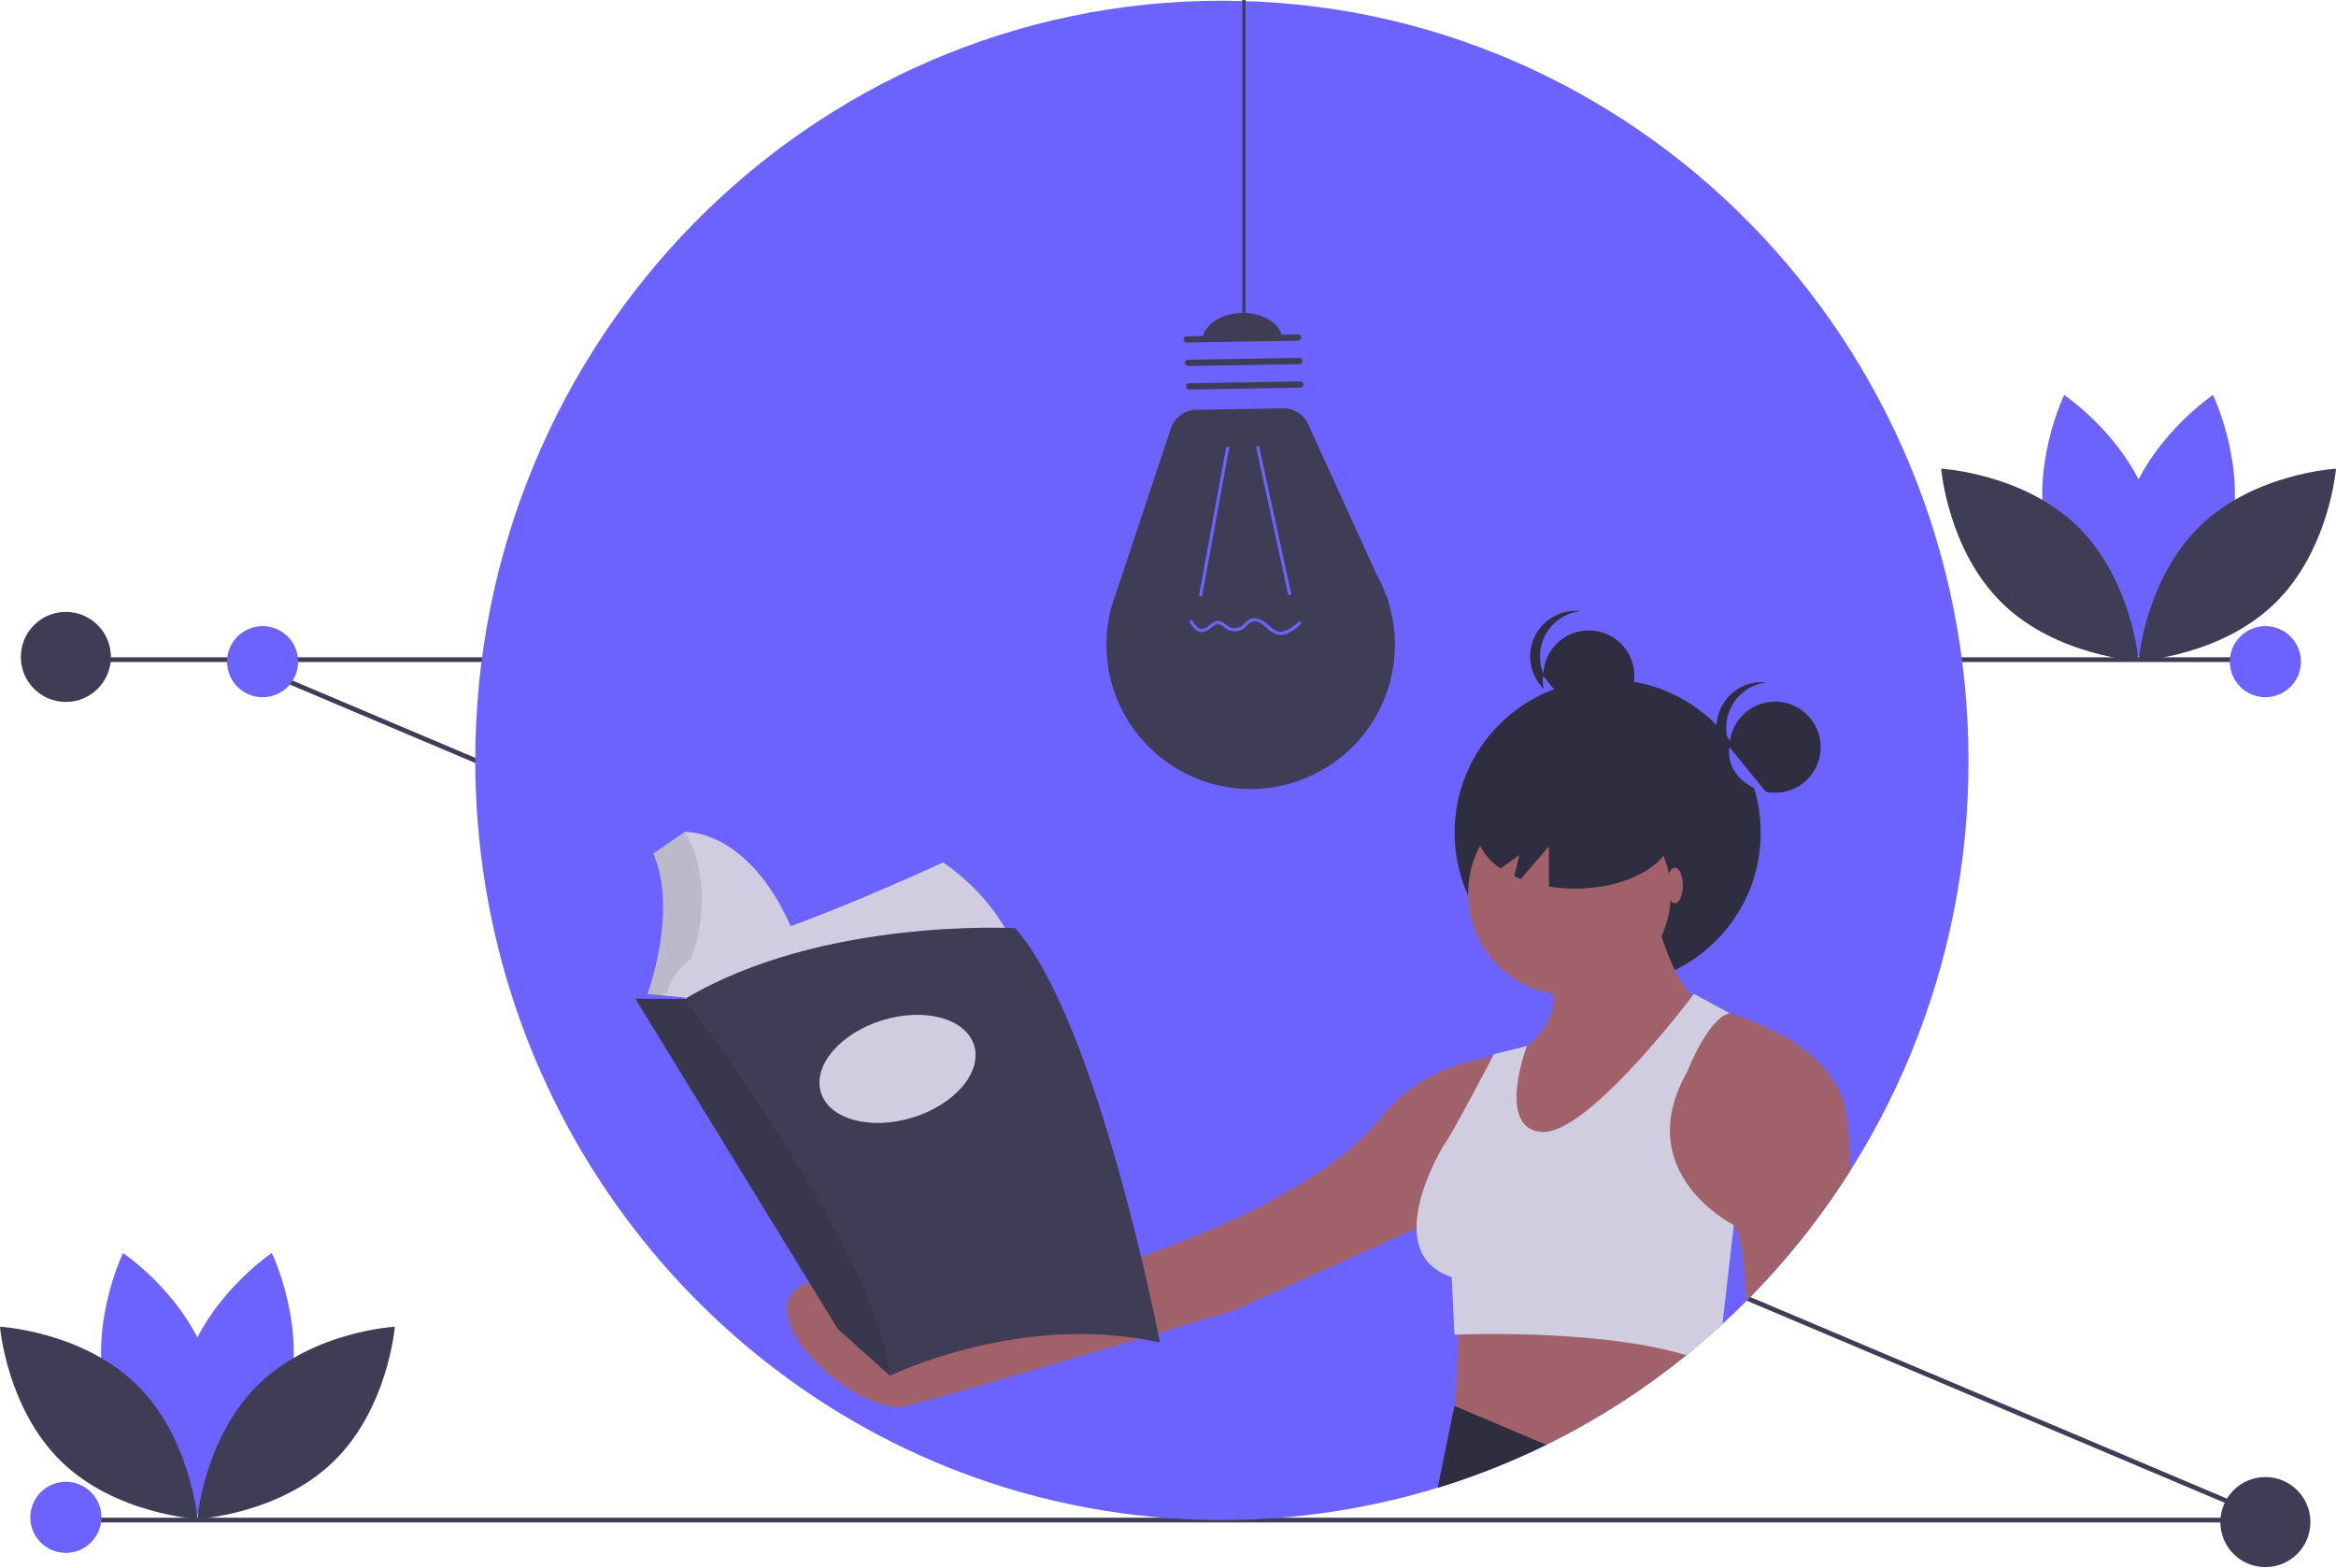
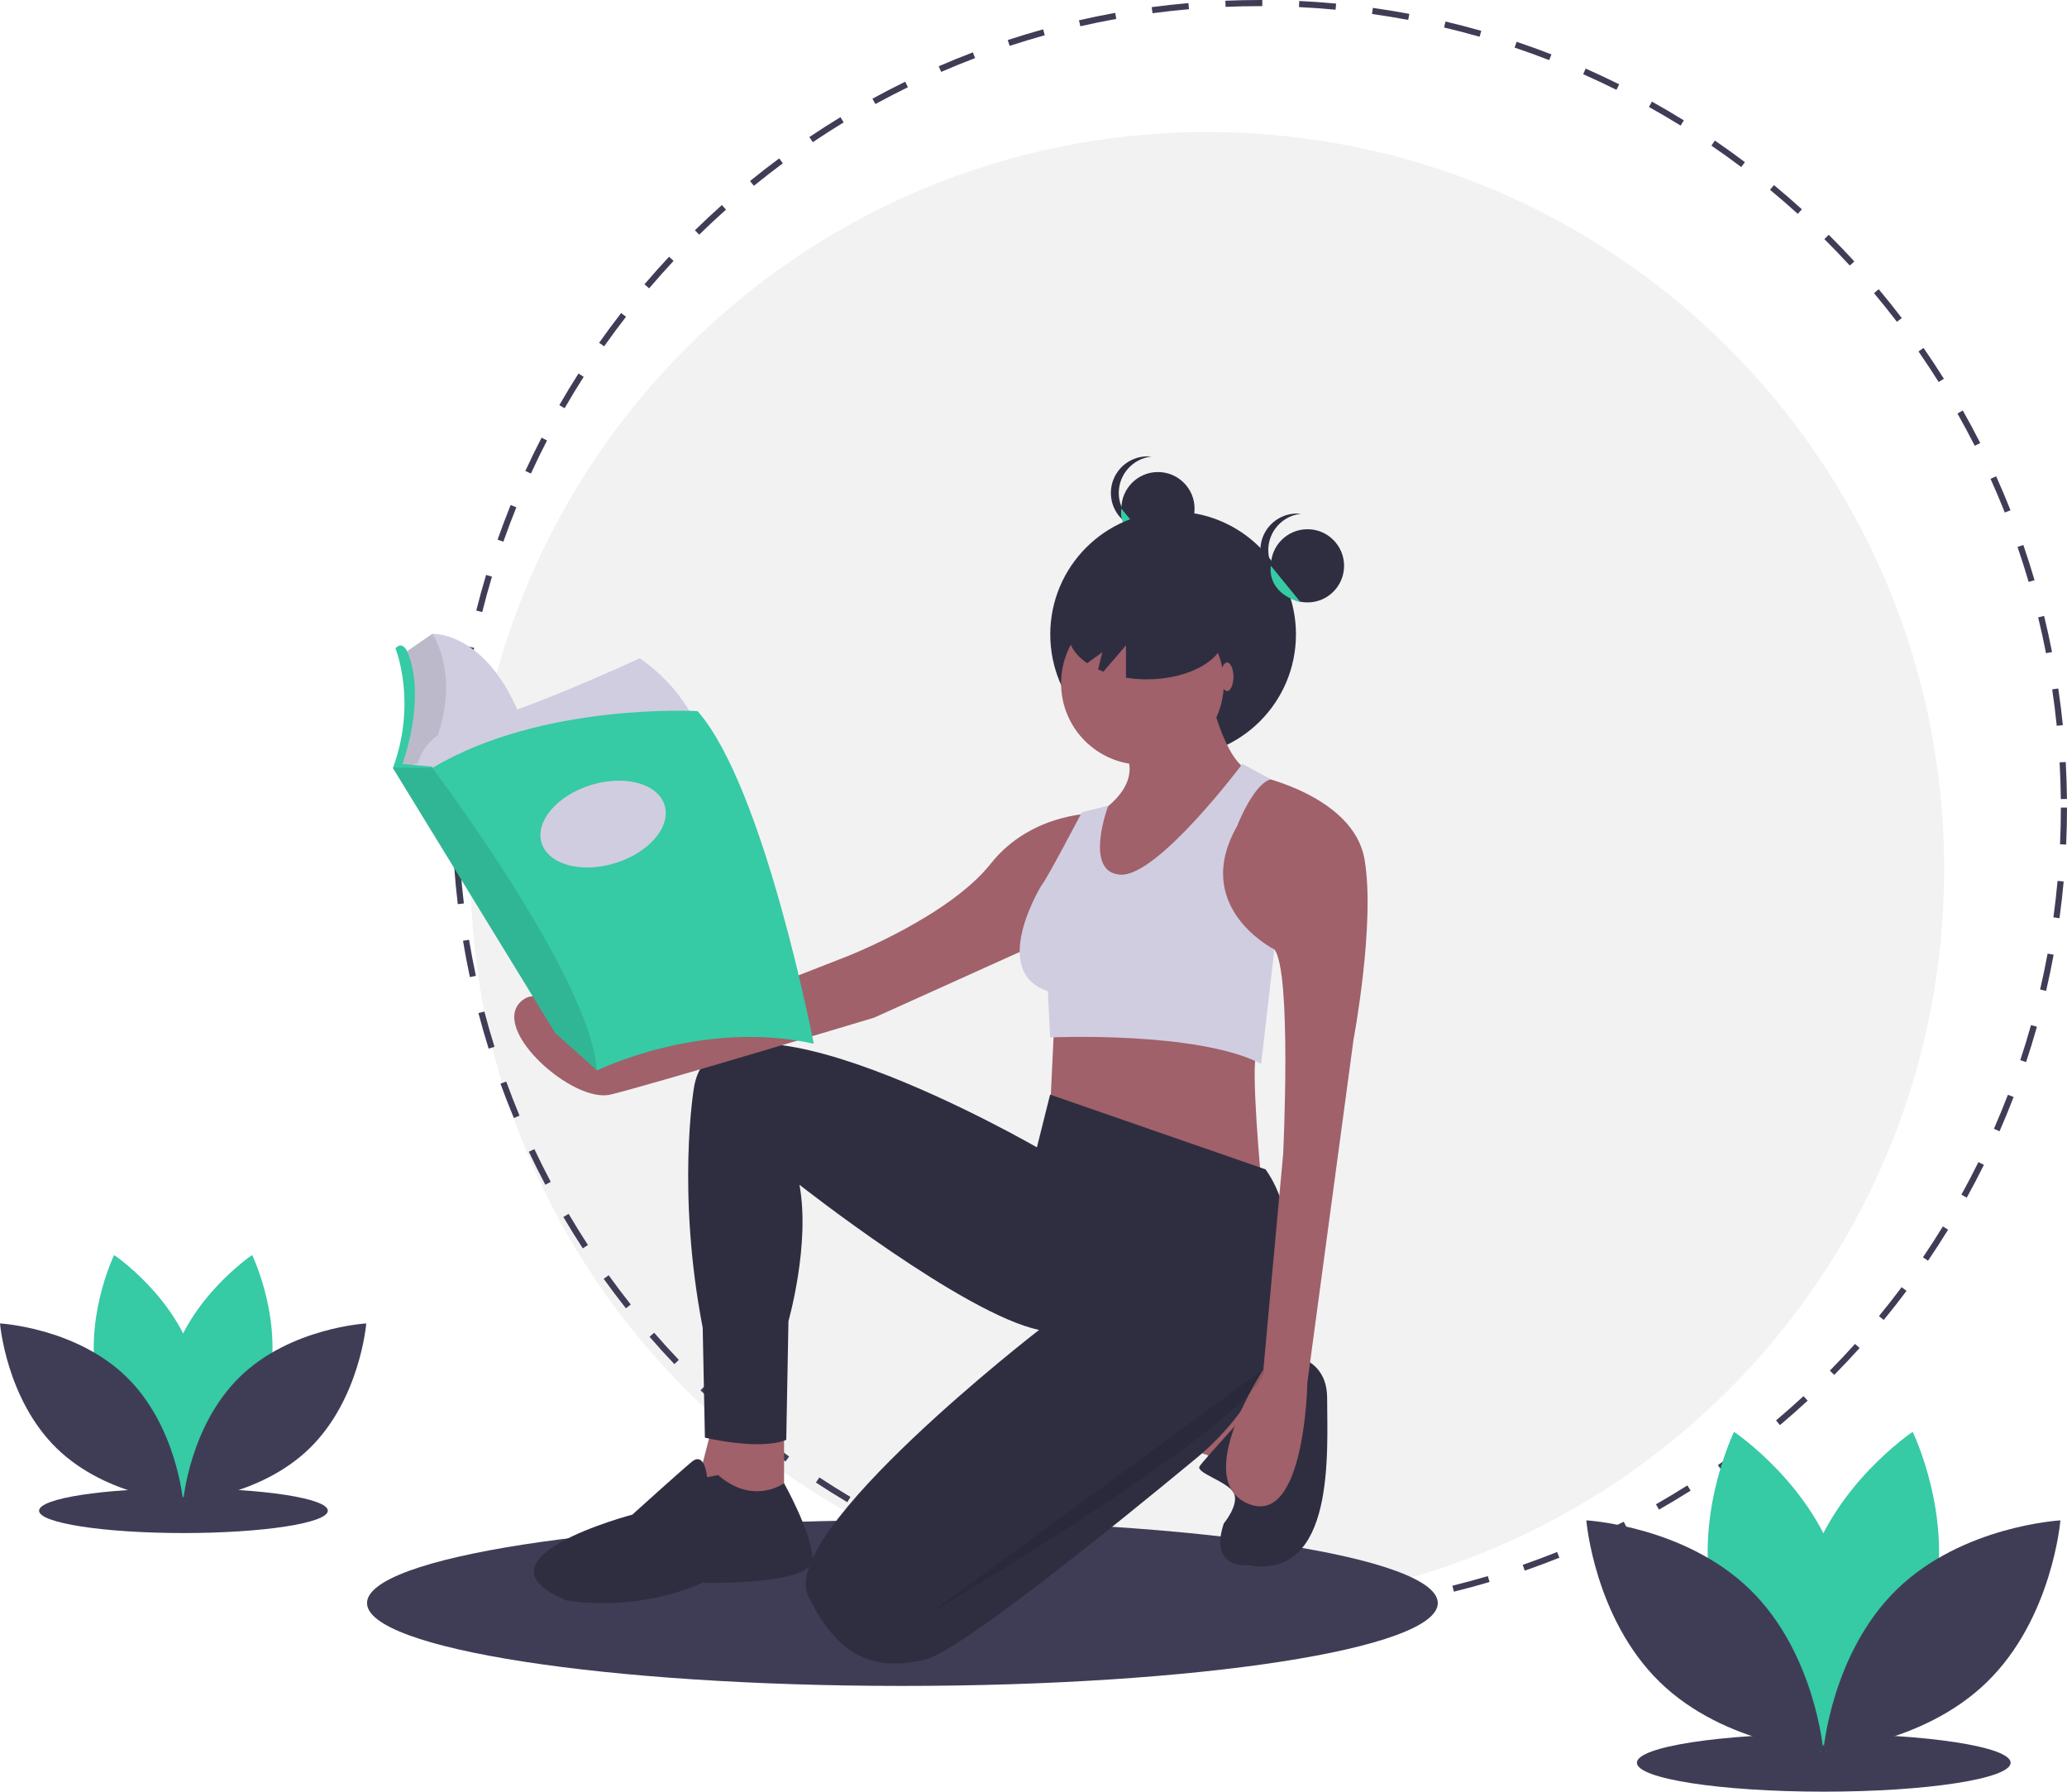
- <svg xmlns="http://www.w3.org/2000/svg" id="a0f4c522-d0e8-404b-95f8-59a6be9d5f61" data-name="Layer 1" width="985.587" height="661.152" viewBox="0 0 985.587 661.152">
-   <rect x="27.525" y="640.305" width="929" height="2" fill="#3f3d56" />
-   <rect x="634.231" y="123.652" width="2" height="929" transform="translate(-261.0931 815.3039) rotate(-67.07803)" fill="#3f3d56" />
-   <rect x="27.525" y="277.305" width="929" height="2" fill="#3f3d56" />
-   <path d="M937.731,449.652a322.068,322.068,0,0,1-93.73,228.11q-4.935,4.965-10.09,9.7-6.21,5.73-12.74,11.11c-.83.69-1.66,1.37-2.5,2.04a313.731,313.731,0,0,1-55.56,36.03c-1.17.59-2.34,1.18-3.52,1.76-1.87.92-3.76,1.82-5.65,2.7a311.18,311.18,0,0,1-223.25,15.15c-129.07-40.06-222.96-162.17-222.96-306.6,0-177.01,141.03-320.5,315-320.5S937.731,272.642,937.731,449.652Z" transform="translate(-107.2066 -128.8475)" fill="#6c63ff" />
-   <path d="M692.866,382.419l.25-.01-.987-2.166a60.492,60.492,0,0,0-4.049-8.891L659.145,307.822a11.443,11.443,0,0,0-10.604-6.698l-36.644.61a11.443,11.443,0,0,0-10.666,7.826l-23.036,69.188a60.396,60.396,0,0,0-1.971,5.918l-.782,2.349.184-.007a60.852,60.852,0,1,0,117.24-4.589Z" transform="translate(-107.2066 -128.8475)" fill="#3f3d56" />
-   <rect x="587.42" y="348.245" width="64.08" height="1.323" transform="translate(57.5742 766.6238) rotate(-79.63351)" fill="#6c63ff" />
-   <rect x="643.929" y="316.448" width="1.323" height="64.08" transform="translate(-166.5223 16.03118) rotate(-12.26435)" fill="#6c63ff" />
-   <path d="M607.904,270.709l46.955-.782a1.323,1.323,0,0,1,.044,2.645l-46.955.782a1.323,1.323,0,1,1-.044-2.645Z" transform="translate(-107.2066 -128.8475)" fill="#3f3d56" />
-   <path d="M608.4,280.624l46.955-.782a1.323,1.323,0,1,1,.044,2.645l-46.955.782a1.323,1.323,0,0,1-.044-2.645Z" transform="translate(-107.2066 -128.8475)" fill="#3f3d56" />
-   <path d="M608.896,290.538l46.955-.782a1.323,1.323,0,0,1,.044,2.645l-46.955.782a1.323,1.323,0,0,1-.044-2.645Z" transform="translate(-107.2066 -128.8475)" fill="#3f3d56" />
-   <path d="M631.224,260.884c-9.314.155-16.778,5.472-16.671,11.875l33.728-.562C648.175,265.793,640.538,260.728,631.224,260.884Z" transform="translate(-107.2066 -128.8475)" fill="#3f3d56" />
-   <path d="M636.414,389.614a8.149,8.149,0,0,1,4.946,2.113c.348.289.691.592,1.035.896a10.33,10.33,0,0,0,3.897,2.55c3.232.882,6.422-1.674,9.115-4.29l.922.948c-2.961,2.877-6.509,5.675-10.386,4.618a11.464,11.464,0,0,1-4.425-2.835c-.333-.295-.666-.589-1.004-.869-1.105-.917-3.24-2.343-5.138-1.603a6.442,6.442,0,0,0-2.06,1.589,12.313,12.313,0,0,1-1.429,1.287,6.478,6.478,0,0,1-7.179.214,12.796,12.796,0,0,1-1.124-.842,4.688,4.688,0,0,0-2.124-1.209c-1.124-.158-2.146.645-3.228,1.493a6.84,6.84,0,0,1-3.743,1.86c-.048.002-.096.004-.144.005-2.636.044-4.308-2.593-5.342-4.597l1.176-.606c1.405,2.725,2.76,3.967,4.24,3.877a5.816,5.816,0,0,0,2.996-1.579c1.252-.982,2.548-1.998,4.227-1.763a5.721,5.721,0,0,1,2.774,1.491,11.655,11.655,0,0,0,1.006.757,5.198,5.198,0,0,0,5.685-.169,11.166,11.166,0,0,0,1.273-1.153,7.515,7.515,0,0,1,2.514-1.886A4.349,4.349,0,0,1,636.414,389.614Z" transform="translate(-107.2066 -128.8475)" fill="#6c63ff" />
-   <rect x="524.134" width="1.375" height="131.982" fill="#3f3d56" />
-   <path d="M1047.627,357.518c-8.382,30.986-37.093,50.176-37.093,50.176s-15.121-31.047-6.738-62.033,37.093-50.176,37.093-50.176S1056.009,326.532,1047.627,357.518Z" transform="translate(-107.2066 -128.8475)" fill="#6c63ff" />
-   <path d="M971.373,357.518c8.382,30.986,37.093,50.176,37.093,50.176s15.121-31.047,6.738-62.033-37.093-50.176-37.093-50.176S962.991,326.532,971.373,357.518Z" transform="translate(-107.2066 -128.8475)" fill="#6c63ff" />
-   <path d="M983.69,350.859C1006.691,373.249,1009.5,407.668,1009.5,407.668s-34.482-1.883-57.483-24.273-25.81-56.81-25.81-56.81S960.689,328.468,983.69,350.859Z" transform="translate(-107.2066 -128.8475)" fill="#3f3d56" />
-   <path d="M1035.31,350.859C1012.309,373.249,1009.5,407.668,1009.5,407.668s34.482-1.883,57.483-24.273,25.81-56.81,25.81-56.81S1058.311,328.468,1035.31,350.859Z" transform="translate(-107.2066 -128.8475)" fill="#3f3d56" />
-   <path d="M228.627,719.518c-8.382,30.986-37.093,50.176-37.093,50.176s-15.121-31.047-6.738-62.033,37.093-50.176,37.093-50.176S237.009,688.532,228.627,719.518Z" transform="translate(-107.2066 -128.8475)" fill="#6c63ff" />
-   <path d="M152.373,719.518c8.382,30.986,37.093,50.176,37.093,50.176s15.121-31.047,6.738-62.033-37.093-50.176-37.093-50.176S143.991,688.532,152.373,719.518Z" transform="translate(-107.2066 -128.8475)" fill="#6c63ff" />
-   <path d="M164.69,712.859C187.691,735.249,190.5,769.668,190.5,769.668s-34.482-1.883-57.483-24.273-25.81-56.81-25.81-56.81S141.689,690.468,164.69,712.859Z" transform="translate(-107.2066 -128.8475)" fill="#3f3d56" />
-   <path d="M216.31,712.859C193.309,735.249,190.5,769.668,190.5,769.668s34.482-1.883,57.483-24.273,25.81-56.81,25.81-56.81S239.311,690.468,216.31,712.859Z" transform="translate(-107.2066 -128.8475)" fill="#3f3d56" />
-   <circle cx="670.342" cy="285.189" r="19.234" fill="#2f2e41" />
-   <path d="M756.94,405.793A19.234,19.234,0,0,1,774.114,386.672a19.234,19.234,0,1,0,0,38.241A19.234,19.234,0,0,1,756.94,405.793Z" transform="translate(-107.2066 -128.8475)" fill="#2f2e41" />
-   <path d="M758.314,414.036s-2.987,13.739,15.68,19.234Z" transform="translate(-107.2066 -128.8475)" fill="#6c63ff" />
-   <circle cx="678.297" cy="351.265" r="64.573" fill="#2f2e41" />
-   <path d="M821.171,698.572c-.83.69-1.66,1.37-2.5,2.04a313.731,313.731,0,0,1-55.56,36.03c-1.17.59-2.34,1.18-3.52,1.76-1.87.92-3.76,1.82-5.65,2.7l-33.1-11.03.38-7.93v-.03l1.44-30.24.49-10.34Z" transform="translate(-107.2066 -128.8475)" fill="#a0616a" />
-   <path d="M759.591,738.402c-1.87.92-3.76,1.82-5.65,2.7a306.938,306.938,0,0,1-39.91,15.37,2.224,2.224,0,0,1-.12-.62l6.93-33.87.38.16Z" transform="translate(-107.2066 -128.8475)" fill="#2f2e41" />
-   <circle cx="662.178" cy="377.012" r="42.762" fill="#a0616a" />
-   <path d="M804.057,508.171s6.934,34.672,19.647,42.762l-70.499,83.212-26.582-25.426,19.647-34.672s21.959-12.713,15.024-30.049Z" transform="translate(-107.2066 -128.8475)" fill="#a0616a" />
-   <path d="M887.721,623.002a320.875,320.875,0,0,1-43.72,54.76c-.71-15.5-2.25-28.28-5.27-32.06a.031.031,0,0,1-.02-.01l-36.97-11.55s8.09-76.28,27.74-79.74c0,0,2.85.58,7.28,1.92,14.28,4.3,44.94,16.42,49.35,41.99A141.926,141.926,0,0,1,887.721,623.002Z" transform="translate(-107.2066 -128.8475)" fill="#a0616a" />
-   <path d="M746.271,574.047s-34.672-1.156-56.63,26.582-75.122,48.54-75.122,48.54L481.61,701.177s-24.27-42.762-39.295-27.737,27.737,53.163,47.385,48.54,138.687-40.45,138.687-40.45l94.769-42.762Z" transform="translate(-107.2066 -128.8475)" fill="#a0616a" />
-   <path d="M838.731,645.702l-4.82,41.76q-6.21,5.73-12.74,11.11c-.83.69-1.66,1.37-2.5,2.04-33.37-10.23-85.66-9.09-96.01-8.74-1.18.03-1.82.06-1.82.06l-1.15-24.27c-11.09-3.69-14.73-11.76-14.83-20.64-.17-16.1,11.36-34.84,11.36-34.84,2.07-2.07,17.54-31.4,20.74-37.48.37-.71.58-1.1.58-1.1l13.87-3.46s-.04.11-.12.31c-1.24,3.47-12.02,34.86,6.54,35.95,18.26,1.08,57.98-50.2,63.45-57.39.41-.54.63-.83.63-.83l15.03,8.09c-.06.02-.12.03-.18.05-9.18,2.55-17.68,24.66-17.68,24.66-23.97,42.24,18.58,64.18,19.63,64.71A.031.031,0,0,0,838.731,645.702Z" transform="translate(-107.2066 -128.8475)" fill="#d0cde1" />
-   <path d="M771.708,455.666c-22.763,0-41.217,10.764-41.217,24.043,0,5.941,3.709,11.371,9.832,15.566l7.935-5.749-2.158,9.007c.895.415,1.81.817,2.763,1.188l11.854-13.829v16.989a69.192,69.192,0,0,0,10.991.871c22.763,0,41.217-10.764,41.217-24.043S794.471,455.666,771.708,455.666Z" transform="translate(-107.2066 -128.8475)" fill="#2f2e41" />
-   <circle cx="748.931" cy="315.238" r="19.234" fill="#2f2e41" />
-   <path d="M835.53,435.842a19.234,19.234,0,0,1,17.174-19.121,19.429,19.429,0,0,0-2.061-.114,19.234,19.234,0,1,0,2.061,38.355A19.234,19.234,0,0,1,835.53,435.842Z" transform="translate(-107.2066 -128.8475)" fill="#2f2e41" />
-   <path d="M836.903,444.085s-2.987,13.739,15.68,19.234Z" transform="translate(-107.2066 -128.8475)" fill="#6c63ff" />
-   <ellipse cx="706.674" cy="373.545" rx="3.339" ry="7.512" fill="#a0616a" />
-   <path d="M445.388,531.454l-50.677,12.278-.165.039-5.509,4.987-1.586,1.434-3.399-.616-6.017-1.088,4.193-14.152.786-26.994-2.883-16.511,15.986-11.007S427.305,477.991,445.388,531.454Z" transform="translate(-107.2066 -128.8475)" fill="#d0cde1" />
-   <path d="M394.711,543.732c-.687,1.465.752.498-.034,2.005l-7.338,2.359-3.286,1.481-6.017-1.088,4.193-14.152.786-26.994-2.883-16.511,15.986-11.007S413.276,504.125,394.711,543.732Z" transform="translate(-107.2066 -128.8475)" opacity="0.1" />
-   <path d="M505.141,492.667s-66.567,30.925-93.56,35.642-24.635,31.711-24.635,31.711L538.162,536.433S532.921,512.061,505.141,492.667Z" transform="translate(-107.2066 -128.8475)" fill="#d0cde1" />
-   <path d="M376.725,487.426s11.531,28.042-1.31,62.898l14.938,6.814,5.766-6.814.131-.655-15.855-1.441s13.104-35.118,2.359-59.491C382.752,488.736,380.394,483.495,376.725,487.426Z" transform="translate(-107.2066 -128.8475)" fill="#6c63ff" />
-   <path d="M596.604,695.25C537.638,682.146,482.733,709.271,482.733,709.271l-.149-.134-21.865-19.522-85.436-139.423,20.835.131c57.918-34.594,139.423-29.876,139.423-29.876C570.659,560.282,596.604,695.25,596.604,695.25Z" transform="translate(-107.2066 -128.8475)" fill="#3f3d56" />
-   <path d="M482.584,709.137l-21.865-19.522-85.436-139.423,20.835.131S479.159,659.999,482.584,709.137Z" transform="translate(-107.2066 -128.8475)" opacity="0.1" />
-   <ellipse cx="485.878" cy="579.807" rx="33.807" ry="21.49" transform="translate(-255.8681 39.11836) rotate(-17.05185)" fill="#d0cde1" />
-   <circle cx="27.793" cy="277.152" r="19" fill="#3f3d56" />
-   <circle cx="955.793" cy="642.152" r="19" fill="#3f3d56" />
-   <circle cx="110.793" cy="279.152" r="15" fill="#6c63ff" />
-   <circle cx="955.793" cy="279.152" r="15" fill="#6c63ff" />
-   <circle cx="27.793" cy="640.152" r="15" fill="#6c63ff" />
+ <svg xmlns="http://www.w3.org/2000/svg" id="e483d58f-078e-482f-9486-99203dd27031" data-name="Layer 1" width="940.101" height="814.729" viewBox="0 0 940.101 814.729">
+   <ellipse cx="83.435" cy="686.965" rx="65.665" ry="10.161" fill="#3f3d56" />
+   <circle cx="549.115" cy="395.175" r="335.131" fill="#f2f2f2" />
+   <path d="M702.803,777.13c-3.874,0-7.788-.061-11.629-.181l.087-2.79c5.516.172,11.145.22,16.687.143l.038,2.793Q705.399,777.129,702.803,777.13Zm21.986-.648-.164-2.787c5.524-.326,11.119-.784,16.63-1.361l.292,2.776C735.994,775.693,730.357,776.155,724.789,776.482Zm-50.403-.435c-5.571-.427-11.2-.986-16.732-1.665l.341-2.771c5.49.672,11.076,1.229,16.604,1.651Zm83.837-3.071-.419-2.76c5.489-.833,11.02-1.8,16.435-2.876l.544,2.738C769.326,771.163,763.754,772.138,758.223,772.976Zm-117.205-1.021c-5.503-.933-11.058-2.005-16.51-3.188l.593-2.73c5.41,1.175,10.922,2.239,16.384,3.164Zm150.178-5.532-.671-2.711c5.388-1.332,10.806-2.805,16.103-4.376l.794,2.678C802.084,763.597,796.625,765.081,791.196,766.423Zm-183.032-1.601c-5.398-1.436-10.83-3.015-16.146-4.696l.841-2.662c5.275,1.668,10.666,3.235,16.022,4.658Zm215.263-7.961-.916-2.637c5.228-1.818,10.486-3.783,15.632-5.842l1.036,2.594C833.996,753.049,828.697,755.029,823.427,756.861Zm-247.362-2.187c-5.243-1.927-10.518-4.006-15.678-6.18l1.084-2.575c5.121,2.157,10.355,4.221,15.558,6.134Zm278.542-10.289-1.156-2.542c5.021-2.281,10.068-4.717,15-7.238L869.722,737.092C864.751,739.632,859.666,742.086,854.607,744.385ZM545.016,741.6c-5.039-2.401-10.098-4.955-15.033-7.593l1.316-2.463c4.898,2.617,9.917,5.152,14.918,7.536Zm339.472-12.49-1.383-2.425c4.815-2.748,9.622-5.636,14.284-8.586l1.492,2.359C894.183,723.432,889.341,726.344,884.488,729.111Zm-369.169-3.376c-4.793-2.851-9.593-5.858-14.266-8.936l1.537-2.332c4.636,3.055,9.4,6.038,14.157,8.868Zm397.548-14.577-1.598-2.288c4.534-3.168,9.059-6.486,13.448-9.859l1.702,2.215C921.996,704.623,917.436,707.966,912.866,711.157Zm-425.652-3.933c-4.508-3.274-9.01-6.704-13.384-10.196l1.743-2.182c4.34,3.465,8.809,6.869,13.282,10.117Zm452.291-16.541-1.8-2.135c4.226-3.566,8.431-7.282,12.502-11.046l1.895,2.051C948.002,683.345,943.764,687.09,939.505,690.683ZM460.928,686.235c-4.198-3.676-8.369-7.5-12.396-11.366l1.934-2.015c3.997,3.837,8.136,7.632,12.301,11.281Zm503.256-18.378-1.988-1.961c3.896-3.948,7.75-8.033,11.452-12.142l2.075,1.868C971.992,659.763,968.109,663.879,964.183,667.857Zm-527.514-4.904c-3.852-4.05-7.656-8.236-11.306-12.442l2.11-1.83c3.623,4.174,7.397,8.328,11.22,12.346Zm550.023-20.08-2.157-1.773c3.52-4.283,6.985-8.703,10.302-13.139l2.236,1.672C993.732,634.104,990.24,638.559,986.693,642.873Zm-572.055-5.302c-3.459-4.37-6.865-8.883-10.123-13.412l2.266-1.631c3.234,4.493,6.614,8.971,10.047,13.311ZM1006.841,615.932l-2.31-1.568c3.115-4.586,6.165-9.306,9.066-14.031l2.381,1.462C1013.052,606.555,1009.979,611.312,1006.841,615.932Zm-611.824-5.626c-3.043-4.665-6.021-9.465-8.853-14.271l2.405-1.418c2.81,4.769,5.766,9.533,8.786,14.162ZM1024.457,587.25l-2.444-1.35c2.681-4.852,5.285-9.835,7.744-14.811l2.504,1.238C1029.784,577.34,1027.158,582.361,1024.457,587.25Zm-646.482-5.872c-2.605-4.923-5.13-9.974-7.506-15.011l2.525-1.192c2.358,4.999,4.864,10.012,7.449,14.897Zm661.396-24.319-2.558-1.121c2.225-5.082,4.362-10.287,6.352-15.469l2.607,1.001C1043.767,546.692,1041.613,551.937,1039.371,557.059Zm-675.71-6.026c-2.141-5.138-4.191-10.395-6.093-15.626l2.625-.955c1.887,5.191,3.922,10.407,6.046,15.506Zm687.787-25.436-2.651-.878c1.743-5.251,3.387-10.619,4.887-15.955l2.689.755C1054.861,514.896,1053.202,520.306,1051.447,525.597Zm-699.26-6.12c-1.662-5.322-3.223-10.759-4.641-16.162l2.701-.709c1.407,5.362,2.956,10.758,4.605,16.039Zm708.362-26.245-2.72-.633c1.25-5.382,2.393-10.879,3.398-16.335l2.746.505C1062.962,482.268,1061.81,487.806,1060.55,493.232Zm-716.892-6.276c-1.165-5.455-2.219-11.011-3.132-16.519l2.755-.458c.908,5.467,1.953,10.981,3.109,16.394Zm722.978-26.788-2.768-.379c.751-5.47,1.385-11.047,1.886-16.578l2.782.251C1068.031,449.037,1067.391,454.657,1066.636,460.169Zm-728.482-6.376c-.659-5.528-1.199-11.159-1.608-16.735l2.786-.205c.404,5.535.942,11.122,1.595,16.609Zm731.518-27.103-2.79-.125c.248-5.534.375-11.146.375-16.682h2.793C1070.05,415.46,1069.923,421.115,1069.673,426.69Zm-733.972-6.426c-.095-3.424-.144-6.918-.145-10.381q0-3.224.055-6.435l2.793.049q-.055,3.187-.055,6.386c.001,3.438.049,6.906.143,10.305Zm731.537-14.277c-.057-5.537-.243-11.149-.55-16.682l2.787-.155c.31,5.575.496,11.229.555,16.807ZM339.067,386.824l-2.787-.175c.348-5.58.83-11.216,1.429-16.752l2.776.301C339.889,375.693,339.413,381.286,339.067,386.824Zm726.315-14.152c-.558-5.506-1.252-11.076-2.062-16.558l2.763-.408c.815,5.523,1.515,11.136,2.078,16.684ZM342.659,353.656l-2.76-.427c.856-5.525,1.85-11.093,2.955-16.553l2.737.554C344.495,342.648,343.508,348.174,342.659,353.656Zm717.842-13.986c-1.065-5.448-2.266-10.932-3.573-16.299l2.714-.66c1.316,5.408,2.527,10.934,3.6,16.423ZM349.274,320.957l-2.709-.679c1.356-5.409,2.858-10.863,4.465-16.211l2.674.803C352.11,310.178,350.62,315.59,349.274,320.957Zm703.334-13.703c-1.557-5.318-3.259-10.666-5.058-15.9l2.64-.908c1.814,5.274,3.529,10.665,5.099,16.023Zm-693.72-18.293-2.635-.926c1.856-5.279,3.86-10.584,5.956-15.767l2.59,1.047C362.718,278.458,360.729,283.723,358.888,288.961Zm682.875-13.258c-2.037-5.14-4.219-10.298-6.486-15.332l2.547-1.147c2.284,5.073,4.482,10.27,6.535,15.449ZM371.423,257.965l-2.538-1.166c2.333-5.08,4.815-10.174,7.379-15.14L378.745,242.94C376.201,247.869,373.737,252.924,371.423,257.965Zm656.672-12.617c-2.5-4.93-5.148-9.871-7.871-14.682l2.43-1.376c2.745,4.849,5.412,9.827,7.931,14.796Zm-641.344-17.077-2.42-1.394c2.786-4.838,5.724-9.68,8.733-14.391l2.354,1.503C392.431,218.665,389.515,223.471,386.751,228.271Zm624.937-11.918c-2.951-4.698-6.041-9.378-9.184-13.911l2.294-1.591c3.168,4.568,6.282,9.283,9.255,14.017ZM404.726,200.122l-2.283-1.609c3.22-4.566,6.586-9.117,10.007-13.527L414.657,186.697C411.262,191.074,407.921,195.591,404.726,200.122ZM992.69,188.962c-3.365-4.408-6.87-8.79-10.42-13.024l2.141-1.794c3.575,4.267,7.107,8.682,10.499,13.123ZM425.188,173.743l-2.126-1.811c3.613-4.244,7.379-8.468,11.192-12.554l2.041,1.905C432.511,165.339,428.774,169.531,425.188,173.743Zm546.081-10.345c-3.751-4.083-7.643-8.131-11.565-12.028l1.969-1.981c3.952,3.928,7.872,8.005,11.652,12.119ZM447.955,149.345l-1.953-1.996c3.993-3.907,8.126-7.769,12.282-11.48l1.86,2.084C456.02,141.635,451.919,145.468,447.955,149.345Zm499.649-9.467c-4.111-3.729-8.356-7.407-12.616-10.931l1.781-2.152c4.291,3.551,8.569,7.257,12.712,11.014ZM472.836,127.127l-1.763-2.165c4.319-3.518,8.783-6.987,13.268-10.311l1.664,2.243C481.554,120.193,477.123,123.636,472.836,127.127Zm449.049-8.528c-4.436-3.34-9-6.618-13.566-9.741l1.576-2.305c4.601,3.147,9.199,6.449,13.669,9.815ZM499.622,107.274l-1.559-2.317c4.623-3.11,9.382-6.156,14.146-9.055L513.66,98.289C508.933,101.165,504.21,104.188,499.622,107.274Zm394.699-7.528c-4.72-2.921-9.566-5.768-14.404-8.464l1.358-2.44c4.876,2.716,9.76,5.586,14.516,8.528Zm-366.23-9.789-1.34-2.45c4.891-2.676,9.906-5.273,14.905-7.718l1.227,2.509C537.921,84.724,532.945,87.301,528.091,89.957Zm337.044-6.471c-4.969-2.476-10.06-4.868-15.13-7.109l1.129-2.554c5.11,2.258,10.24,4.668,15.247,7.163ZM558.004,75.326l-1.11-2.562c5.111-2.215,10.339-4.34,15.539-6.315l.991,2.611C568.264,71.019,563.076,73.127,558.004,75.326Zm276.555-5.354c-5.171-2.005-10.463-3.918-15.731-5.686l.889-2.648c5.307,1.782,10.641,3.709,15.851,5.731ZM589.155,63.497l-.87-2.654c5.307-1.74,10.722-3.378,16.094-4.868l.747,2.69C599.795,60.144,594.422,61.77,589.155,63.497Zm213.734-4.152c-5.326-1.518-10.759-2.933-16.147-4.203l.641-2.718c5.43,1.28,10.904,2.705,16.272,4.234ZM621.302,54.575l-.622-2.723c5.441-1.243,10.984-2.375,16.473-3.365l.496,2.748C632.201,52.218,626.702,53.342,621.302,54.575Zm149.116-2.886C764.98,50.668,759.441,49.76,753.954,48.989l.387-2.765c5.53.777,11.112,1.692,16.593,2.72ZM654.134,48.65l-.37-2.768c5.528-.738,11.151-1.358,16.71-1.842l.243,2.782C665.2,47.303,659.622,47.918,654.134,48.65Zm83.247-1.602c-5.501-.518-11.1-.918-16.643-1.186l.136-2.79c5.584.271,11.226.673,16.769,1.195Zm-50.011-1.298-.117-2.79c5.133-.214,10.364-.323,15.55-.325l1.264.002-.008,2.793-1.256-.002C697.657,45.43,692.464,45.538,687.371,45.75Z" transform="translate(-129.9497 -42.63557)" fill="#3f3d56" />
+   <path d="M251.37,675.376c-8.382,30.986-37.093,50.176-37.093,50.176s-15.121-31.047-6.738-62.033,37.093-50.176,37.093-50.176S259.752,644.39,251.37,675.376Z" transform="translate(-129.9497 -42.63557)" fill="#36caa5" />
+   <path d="M175.116,675.376c8.382,30.986,37.093,50.176,37.093,50.176s15.121-31.047,6.738-62.033-37.093-50.176-37.093-50.176S166.734,644.39,175.116,675.376Z" transform="translate(-129.9497 -42.63557)" fill="#36caa5" />
+   <path d="M187.433,668.717c23.001,22.39,25.81,56.81,25.81,56.81s-34.482-1.883-57.483-24.273-25.81-56.81-25.81-56.81S164.432,646.326,187.433,668.717Z" transform="translate(-129.9497 -42.63557)" fill="#3f3d56" />
+   <path d="M239.053,668.717c-23.001,22.39-25.81,56.81-25.81,56.81s34.482-1.883,57.483-24.273,25.81-56.81,25.81-56.81S262.054,646.326,239.053,668.717Z" transform="translate(-129.9497 -42.63557)" fill="#3f3d56" />
+   <ellipse cx="829.477" cy="801.577" rx="84.991" ry="13.151" fill="#3f3d56" />
+   <path d="M1008.591,774.029c-10.849,40.105-48.01,64.943-48.01,64.943s-19.571-40.185-8.722-80.29,48.01-64.943,48.01-64.943S1019.441,733.925,1008.591,774.029Z" transform="translate(-129.9497 -42.63557)" fill="#36caa5" />
+   <path d="M909.895,774.029c10.849,40.105,48.01,64.943,48.01,64.943s19.571-40.185,8.722-80.29-48.01-64.943-48.01-64.943S899.046,733.925,909.895,774.029Z" transform="translate(-129.9497 -42.63557)" fill="#36caa5" />
+   <path d="M925.837,765.41c29.77,28.98,33.406,73.529,33.406,73.529s-44.631-2.437-74.401-31.417-33.406-73.529-33.406-73.529S896.067,736.43,925.837,765.41Z" transform="translate(-129.9497 -42.63557)" fill="#3f3d56" />
+   <path d="M992.649,765.41c-29.77,28.98-33.406,73.529-33.406,73.529s44.631-2.437,74.401-31.417,33.406-73.529,33.406-73.529S1022.42,736.43,992.649,765.41Z" transform="translate(-129.9497 -42.63557)" fill="#3f3d56" />
+   <ellipse cx="410.435" cy="728.965" rx="243.5" ry="37.679" fill="#3f3d56" />
+   <circle cx="526.664" cy="231.297" r="16.643" fill="#2f2e41" />
+   <path d="M638.782,266.8A16.642,16.642,0,0,1,653.642,250.255a16.643,16.643,0,1,0,0,33.089A16.642,16.642,0,0,1,638.782,266.8Z" transform="translate(-129.9497 -42.63557)" fill="#2f2e41" />
+   <path d="M639.971,273.932s-2.585,11.888,13.567,16.643" transform="translate(-129.9497 -42.63557)" fill="#36caa5" />
+   <circle cx="533.547" cy="288.47" r="55.872" fill="#2f2e41" />
+   <path d="M609.55,505.383l-2,42,96,32s-5-53-2-58Z" transform="translate(-129.9497 -42.63557)" fill="#a0616a" />
+   <polygon points="323.601 649.747 314.601 684.747 356.601 684.747 356.601 649.747 323.601 649.747" fill="#a0616a" />
+   <polygon points="541.601 659.052 560.601 665.747 570.601 640.639 553.601 627.247 541.601 659.052" fill="#a0616a" />
+   <path d="M705.219,658.105s28.332-3.722,28.332,20.278,4,83-36,76c0,0-18,2-11-19,0,0,7.126-8.543,4.563-13.771s-17.563-9.229-15.563-12.229,24-27,24-27Z" transform="translate(-129.9497 -42.63557)" fill="#2f2e41" />
+   <path d="M705.55,574.383l-98-34-6,24s-147-85-156-27c0,0-8,47,4,109l1,50s25,6,37,1l1-54s10-35,5-62c0,0,75,59,109,66,0,0-119,92-105,121s31,34,53,29c15.161-3.446,83.035-58.18,123.771-91.878,28.171-23.304,44.168-58.494,42.162-94.999C715.754,597.24,712.693,584.383,705.55,574.383Z" transform="translate(-129.9497 -42.63557)" fill="#2f2e41" />
+   <path d="M451.55,714.383s-1-12-7-7-27,24-27,24-76,20-30,39c0,0,30,6,62-8,0,0,51.111,1.464,50.056-11.268s-13.056-33.996-13.056-33.996-14,10.264-30-3.736Z" transform="translate(-129.9497 -42.63557)" fill="#2f2e41" />
+   <circle cx="519.601" cy="310.747" r="37" fill="#a0616a" />
+   <path d="M679.55,355.383s6,30,17,37l-61,72-23-22,17-30s19-11,13-26Z" transform="translate(-129.9497 -42.63557)" fill="#a0616a" />
+   <path d="M701.55,395.383s44,9,49,38-5,82-5,82l-21,156s-1,66-27,55,7-61,7-61l9-98s4-83-4-93l-32-10S684.55,398.383,701.55,395.383Z" transform="translate(-129.9497 -42.63557)" fill="#a0616a" />
+   <path d="M629.55,412.383s-30-1-49,23-65,42-65,42l-115,45s-21-37-34-24,24,46,41,42,120-35,120-35l82-37Z" transform="translate(-129.9497 -42.63557)" fill="#a0616a" />
+   <path d="M695,390s-38.45,51.383-55.45,50.383S634,409,634,409l-12,3s-16.45,31.383-18.45,33.383c0,0-24,39,3,48l1,21s67-3,96,12l6-52s-38-19-17-56C692.55,418.383,700,399,708,397Z" transform="translate(-129.9497 -42.63557)" fill="#d0cde1" />
+   <path d="M705.05,664.883l-153,112S706.05,685.883,705.05,664.883Z" transform="translate(-129.9497 -42.63557)" opacity="0.1" />
+   <path d="M651.56,309.952c-19.696,0-35.663,9.314-35.663,20.803,0,5.141,3.209,9.839,8.507,13.469l6.866-4.975-1.867,7.793c.775.359,1.566.706,2.391,1.028l10.256-11.966v14.7a59.869,59.869,0,0,0,9.51.754c19.696,0,35.663-9.314,35.663-20.803S671.257,309.952,651.56,309.952Z" transform="translate(-129.9497 -42.63557)" fill="#2f2e41" />
+   <circle cx="594.664" cy="257.297" r="16.643" fill="#2f2e41" />
+   <path d="M706.782,292.8A16.642,16.642,0,0,1,721.642,276.255a16.643,16.643,0,1,0,0,33.089A16.642,16.642,0,0,1,706.782,292.8Z" transform="translate(-129.9497 -42.63557)" fill="#2f2e41" />
+   <path d="M707.971,299.932s-2.585,11.888,13.567,16.643" transform="translate(-129.9497 -42.63557)" fill="#36caa5" />
+   <ellipse cx="558.101" cy="307.747" rx="2.889" ry="6.5" fill="#a0616a" />
+   <path d="M369.209,375.529l-43.849,10.624-.143.034-4.767,4.315-1.372,1.24-2.941-.533-5.206-.941,3.628-12.245.68-23.356-2.494-14.286,13.832-9.524S353.562,329.27,369.209,375.529Z" transform="translate(-129.9497 -42.63557)" fill="#d0cde1" />
+   <path d="M325.36,386.153c-.594,1.268.651.431-.029,1.735l-6.349,2.041-2.844,1.281-5.206-.941,3.628-12.245.68-23.356-2.494-14.286,13.832-9.524S341.424,351.882,325.36,386.153Z" transform="translate(-129.9497 -42.63557)" opacity="0.1" />
+   <path d="M420.911,341.968s-57.597,26.758-80.954,30.84-21.316,27.438-21.316,27.438l130.841-20.409S444.947,358.749,420.911,341.968Z" transform="translate(-129.9497 -42.63557)" fill="#d0cde1" />
+   <path d="M309.797,337.433s9.977,24.263-1.134,54.423l12.925,5.896,4.989-5.896.113-.567-13.719-1.247s11.338-30.386,2.041-51.475C315.013,338.567,312.972,334.032,309.797,337.433Z" transform="translate(-129.9497 -42.63557)" fill="#36caa5" />
+   <path d="M500.05,517.255c-51.021-11.338-98.528,12.132-98.528,12.132l-.129-.116-18.919-16.891L308.55,391.742l18.028.113c50.114-29.933,120.637-25.851,120.637-25.851C477.601,400.473,500.05,517.255,500.05,517.255Z" transform="translate(-129.9497 -42.63557)" fill="#36caa5" />
+   <path d="M401.393,529.271l-18.919-16.891L308.55,391.742l18.028.113S398.429,486.753,401.393,529.271Z" transform="translate(-129.9497 -42.63557)" opacity="0.1" />
+   <ellipse cx="404.244" cy="417.366" rx="29.252" ry="18.594" transform="translate(-234.5663 94.25111) rotate(-17.05185)" fill="#d0cde1" />
</svg>
